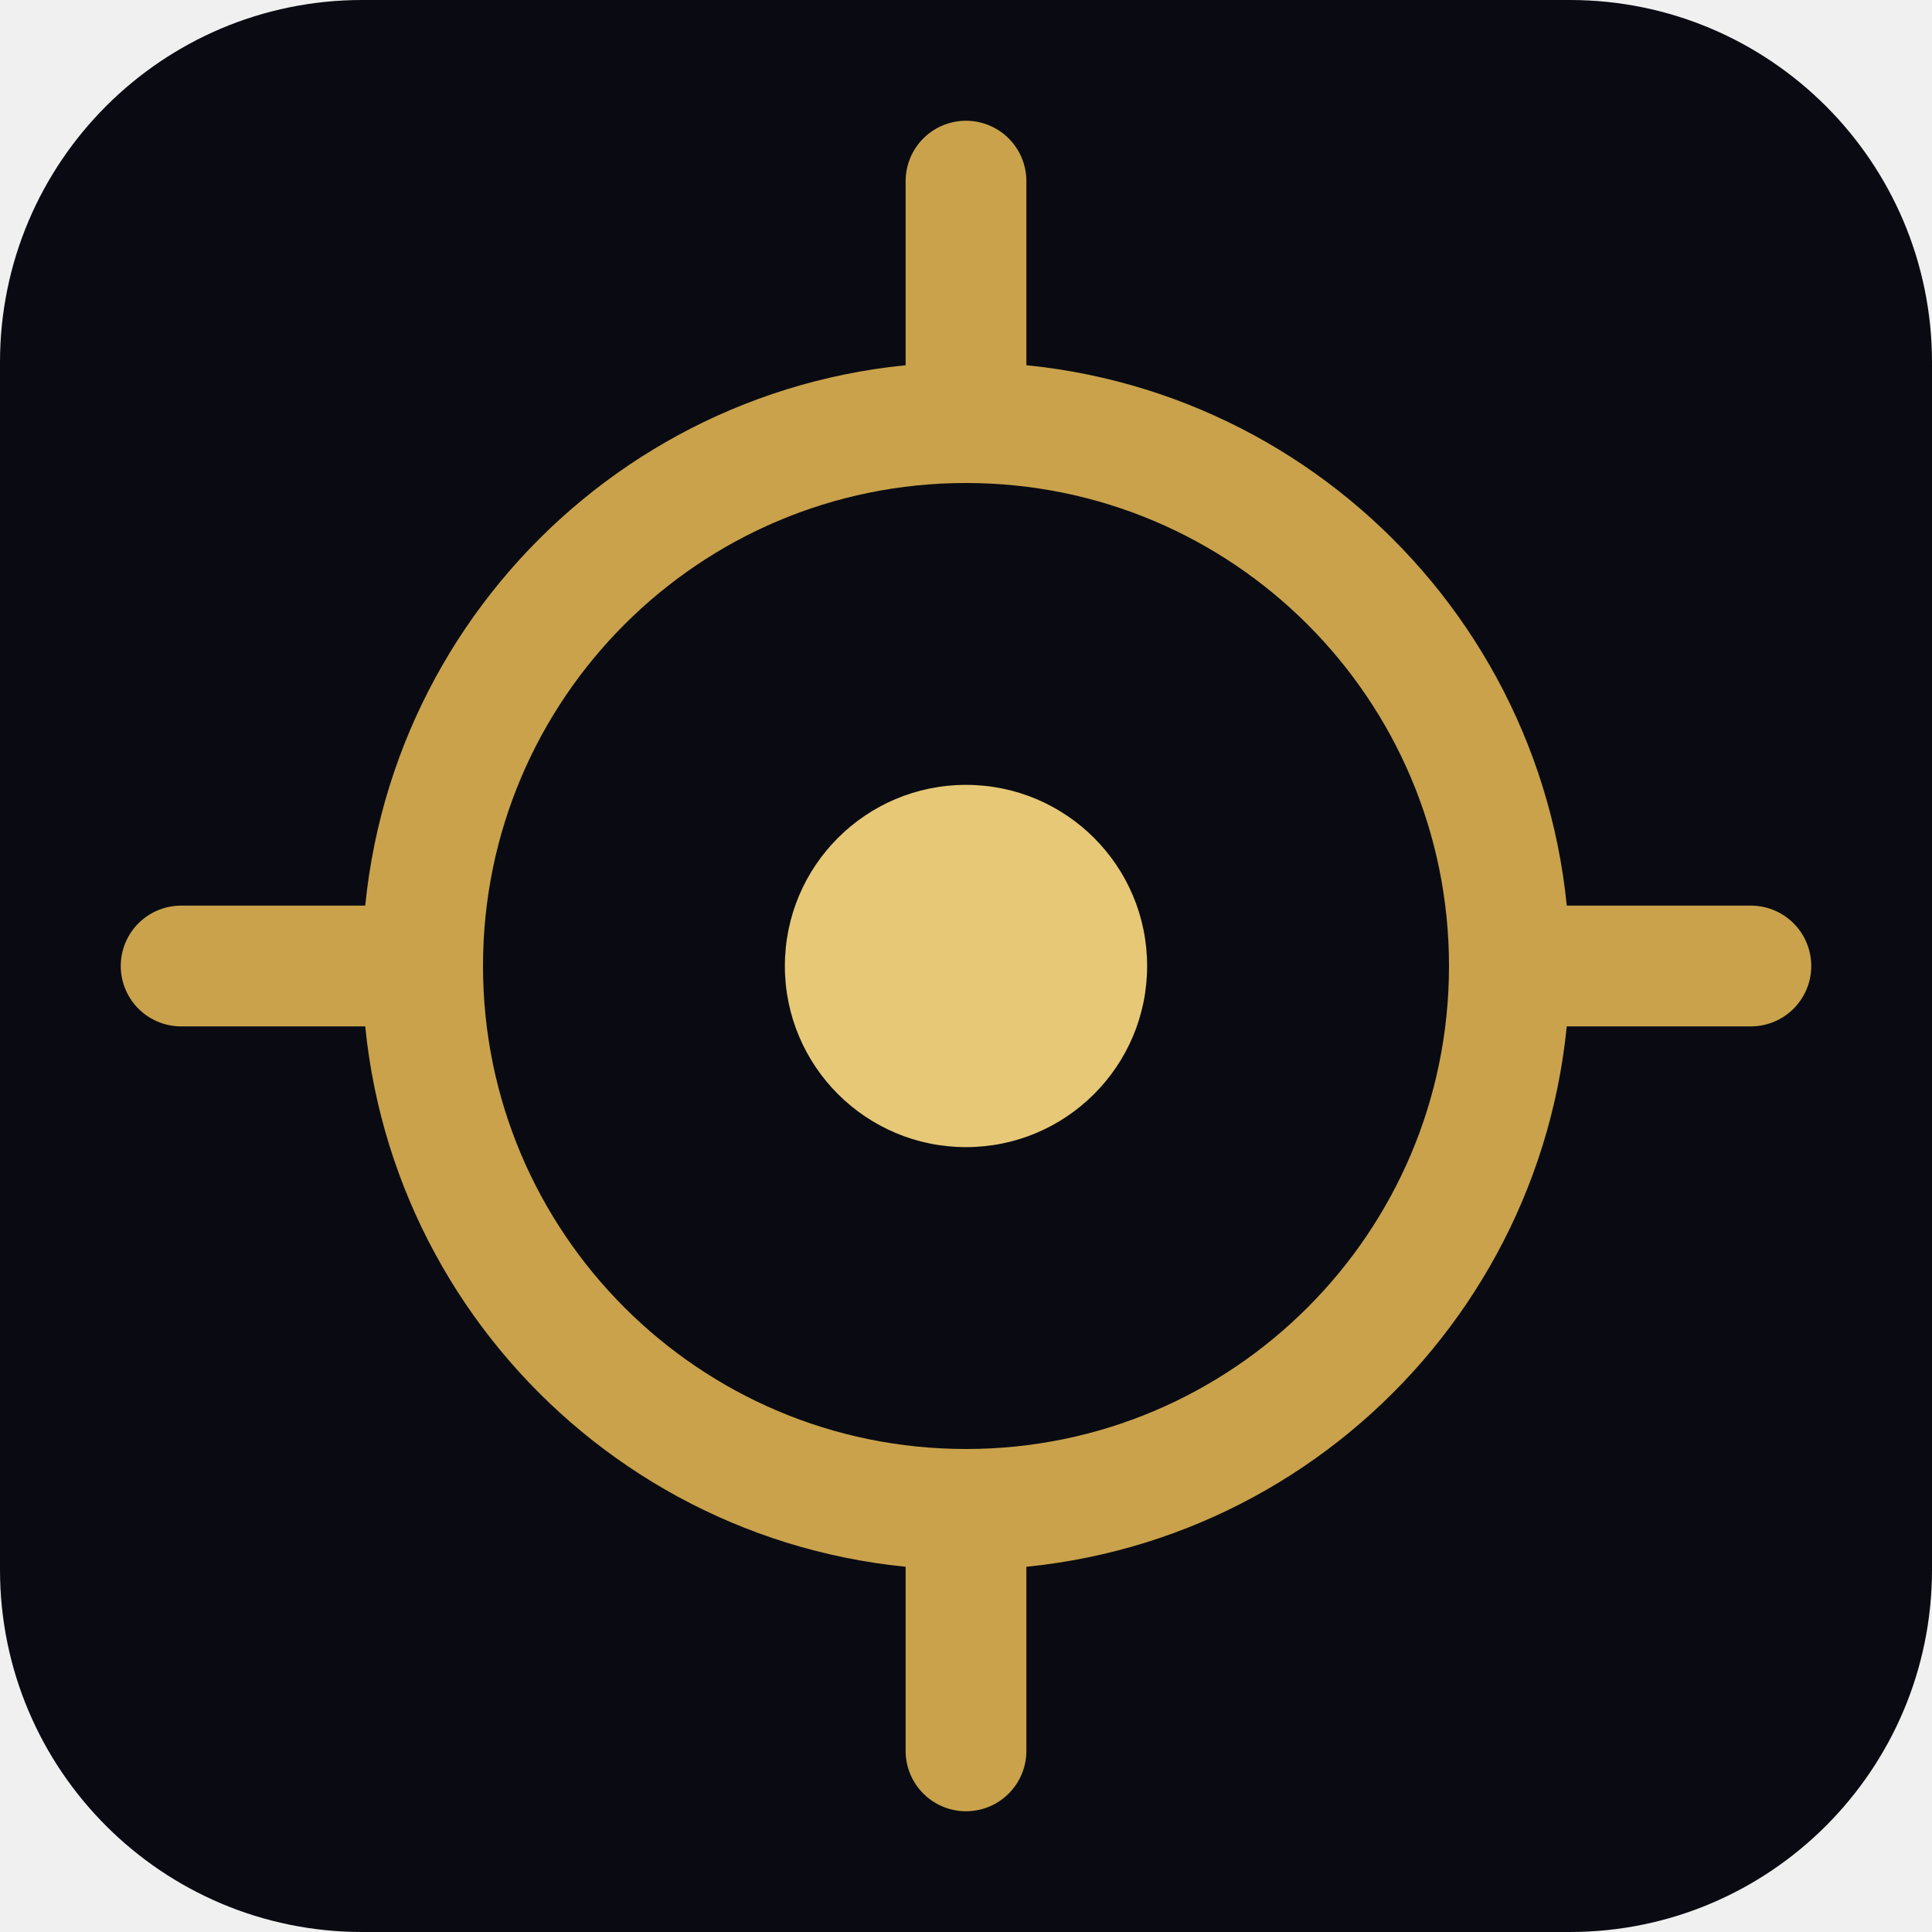
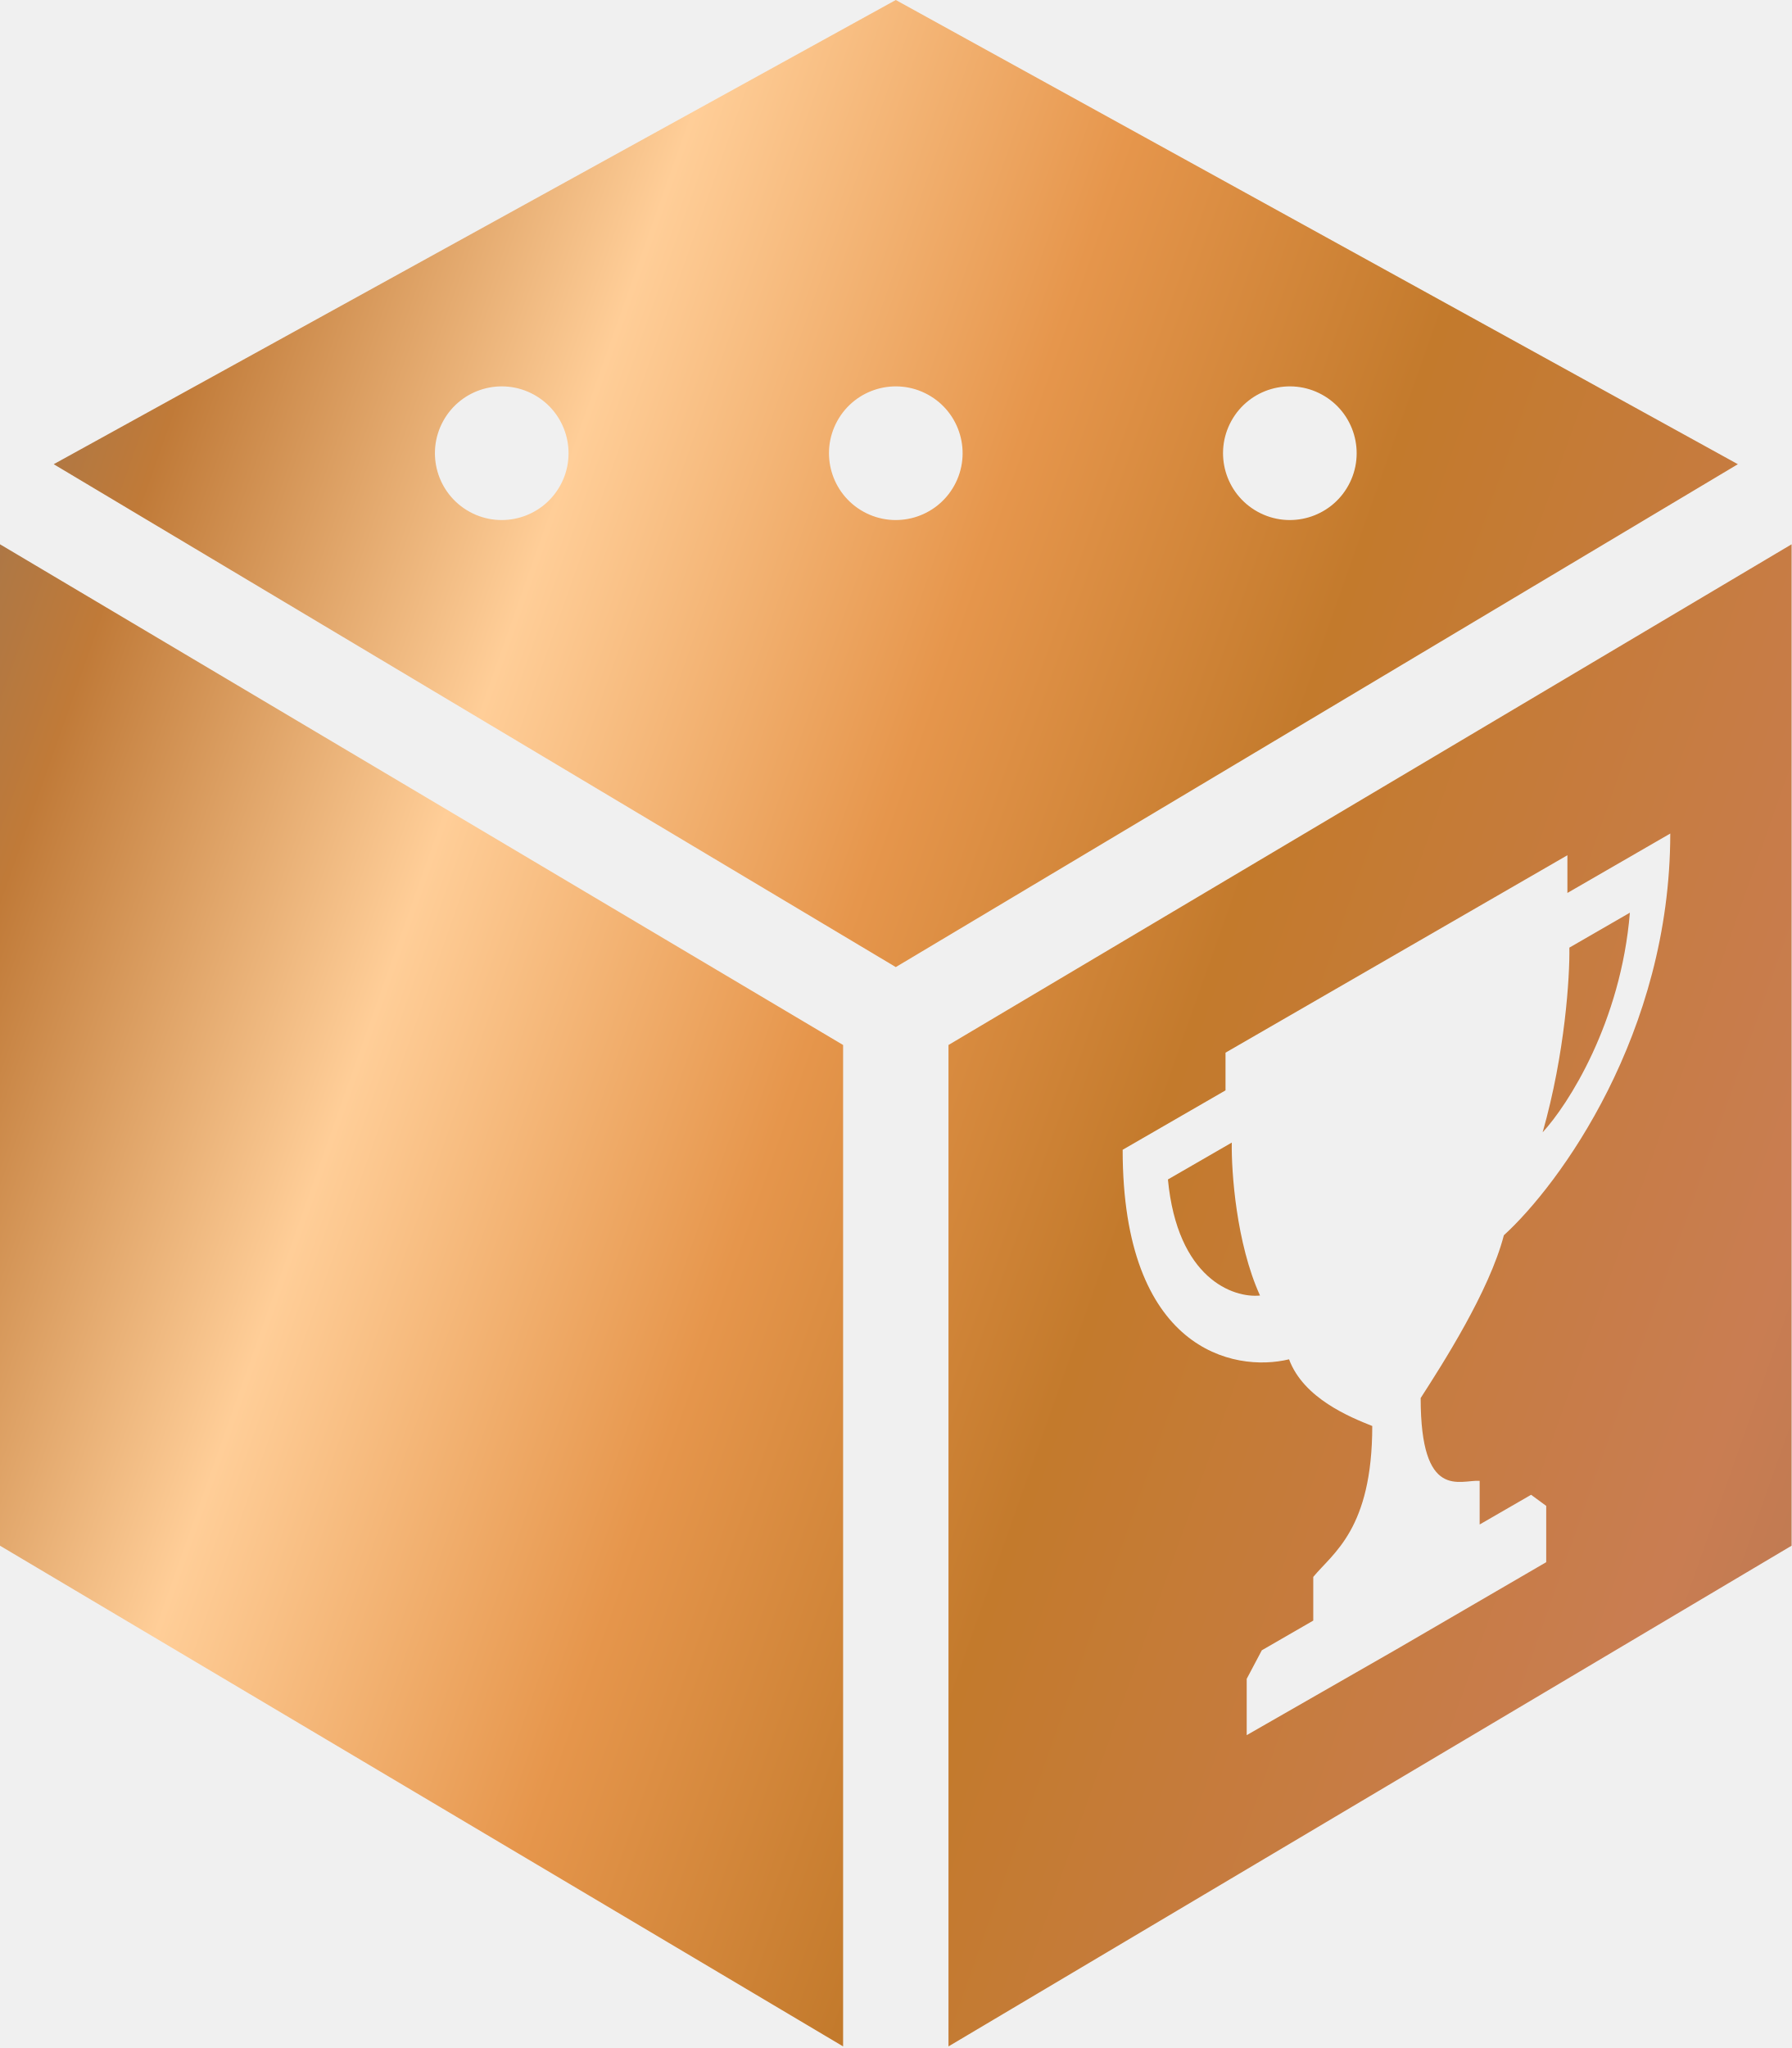
- <svg xmlns="http://www.w3.org/2000/svg" viewBox="0 0 32 32">
-   <rect width="32" height="32" rx="6" fill="#0a0b12" />
-   <circle cx="16" cy="16" r="9" fill="none" stroke="#c9a24b" stroke-width="2" />
-   <circle cx="16" cy="16" r="3" fill="#e6c877" />
-   <path d="M16 3 v4 M16 25 v4 M3 16 h4 M25 16 h4" stroke="#c9a24b" stroke-width="2" stroke-linecap="round" />
+ <svg xmlns="http://www.w3.org/2000/svg" width="280" height="320" viewBox="0 0 280 320" fill="none">
+   <g clip-path="url(#clip0_54_3917)">
+     <path fill-rule="evenodd" clip-rule="evenodd" d="M271.604 72.532L139.999 151.107L8.394 72.532L139.999 0L271.604 72.532ZM83.447 61.666C78.395 58.887 72.046 60.73 69.267 65.782C66.487 70.835 68.33 77.183 73.382 79.963C78.434 82.742 84.784 80.899 87.564 75.847C90.343 70.794 88.5 64.445 83.447 61.666ZM145.032 61.666C139.98 58.887 133.631 60.73 130.852 65.782C128.072 70.835 129.915 77.183 134.967 79.963C140.019 82.742 146.369 80.899 149.148 75.847C151.928 70.794 150.085 64.445 145.032 61.666ZM206.617 61.666C201.565 58.887 195.216 60.73 192.437 65.782C189.657 70.835 191.5 77.183 196.553 79.963C201.605 82.742 207.954 80.899 210.733 75.847C213.513 70.794 211.67 64.445 206.617 61.666Z" fill="url(#paint0_linear_54_3917)" />
+     <path d="M0 85.045L131.765 163.28V319.751L0 241.516V85.045Z" fill="url(#paint1_linear_54_3917)" />
+     <path d="M192.51 178.528C192.432 183.085 193.207 194.244 196.92 202.426C192.742 202.844 184.015 199.802 182.529 184.29L192.51 178.528Z" fill="url(#paint2_linear_54_3917)" />
+     <path d="M254.727 142.607C253.319 159.789 245.052 172.642 241.094 176.921C244.611 164.565 245.344 152.536 245.271 148.066L254.727 142.607Z" fill="url(#paint3_linear_54_3917)" />
+     <path fill-rule="evenodd" clip-rule="evenodd" d="M280 241.516L148.235 319.751V163.28L280 85.045V241.516ZM244.962 139.523V133.632L191.531 164.479V170.371L175.455 179.653C175.455 210.91 192.792 214.503 201.461 212.393C203.731 218.524 211.075 221.46 214.464 222.812C214.464 238.935 208.318 242.655 205.244 246.394V253.216L197.205 257.857L194.842 262.322V271.117L218.247 257.707L241.652 244.091V235.296L239.288 233.561L231.25 238.201V231.379C228.177 231.19 222.029 234.569 222.029 218.444C225.418 213.18 232.763 201.762 235.032 193.01C243.701 185.111 261.038 161.498 261.038 130.241L244.962 139.523Z" fill="url(#paint4_linear_54_3917)" />
+   </g>
+   <defs>
+     <linearGradient id="paint0_linear_54_3917" x1="22.985" y1="-26.133" x2="411.425" y2="111.232" gradientUnits="userSpaceOnUse">
+       <stop stop-color="#9E7550" />
+       <stop offset="0.082" stop-color="#C07A38" />
+       <stop offset="0.231" stop-color="#FFCE98" />
+       <stop offset="0.389" stop-color="#E6964C" />
+       <stop offset="0.525" stop-color="#C37A2C" />
+       <stop offset="0.766" stop-color="#C97D52" />
+       <stop offset="0.904" stop-color="#AE7451" />
+     </linearGradient>
+     <linearGradient id="paint1_linear_54_3917" x1="22.985" y1="-26.133" x2="411.425" y2="111.232" gradientUnits="userSpaceOnUse">
+       <stop stop-color="#9E7550" />
+       <stop offset="0.082" stop-color="#C07A38" />
+       <stop offset="0.231" stop-color="#FFCE98" />
+       <stop offset="0.389" stop-color="#E6964C" />
+       <stop offset="0.525" stop-color="#C37A2C" />
+       <stop offset="0.766" stop-color="#C97D52" />
+       <stop offset="0.904" stop-color="#AE7451" />
+     </linearGradient>
+     <linearGradient id="paint2_linear_54_3917" x1="22.985" y1="-26.133" x2="411.425" y2="111.232" gradientUnits="userSpaceOnUse">
+       <stop stop-color="#9E7550" />
+       <stop offset="0.082" stop-color="#C07A38" />
+       <stop offset="0.231" stop-color="#FFCE98" />
+       <stop offset="0.389" stop-color="#E6964C" />
+       <stop offset="0.525" stop-color="#C37A2C" />
+       <stop offset="0.766" stop-color="#C97D52" />
+       <stop offset="0.904" stop-color="#AE7451" />
+     </linearGradient>
+     <linearGradient id="paint3_linear_54_3917" x1="22.985" y1="-26.133" x2="411.425" y2="111.232" gradientUnits="userSpaceOnUse">
+       <stop stop-color="#9E7550" />
+       <stop offset="0.082" stop-color="#C07A38" />
+       <stop offset="0.231" stop-color="#FFCE98" />
+       <stop offset="0.389" stop-color="#E6964C" />
+       <stop offset="0.525" stop-color="#C37A2C" />
+       <stop offset="0.766" stop-color="#C97D52" />
+       <stop offset="0.904" stop-color="#AE7451" />
+     </linearGradient>
+     <linearGradient id="paint4_linear_54_3917" x1="22.985" y1="-26.133" x2="411.425" y2="111.232" gradientUnits="userSpaceOnUse">
+       <stop stop-color="#9E7550" />
+       <stop offset="0.082" stop-color="#C07A38" />
+       <stop offset="0.231" stop-color="#FFCE98" />
+       <stop offset="0.389" stop-color="#E6964C" />
+       <stop offset="0.525" stop-color="#C37A2C" />
+       <stop offset="0.766" stop-color="#C97D52" />
+       <stop offset="0.904" stop-color="#AE7451" />
+     </linearGradient>
+     <clipPath id="clip0_54_3917">
+       <rect width="280" height="320" fill="white" />
+     </clipPath>
+   </defs>
</svg>
